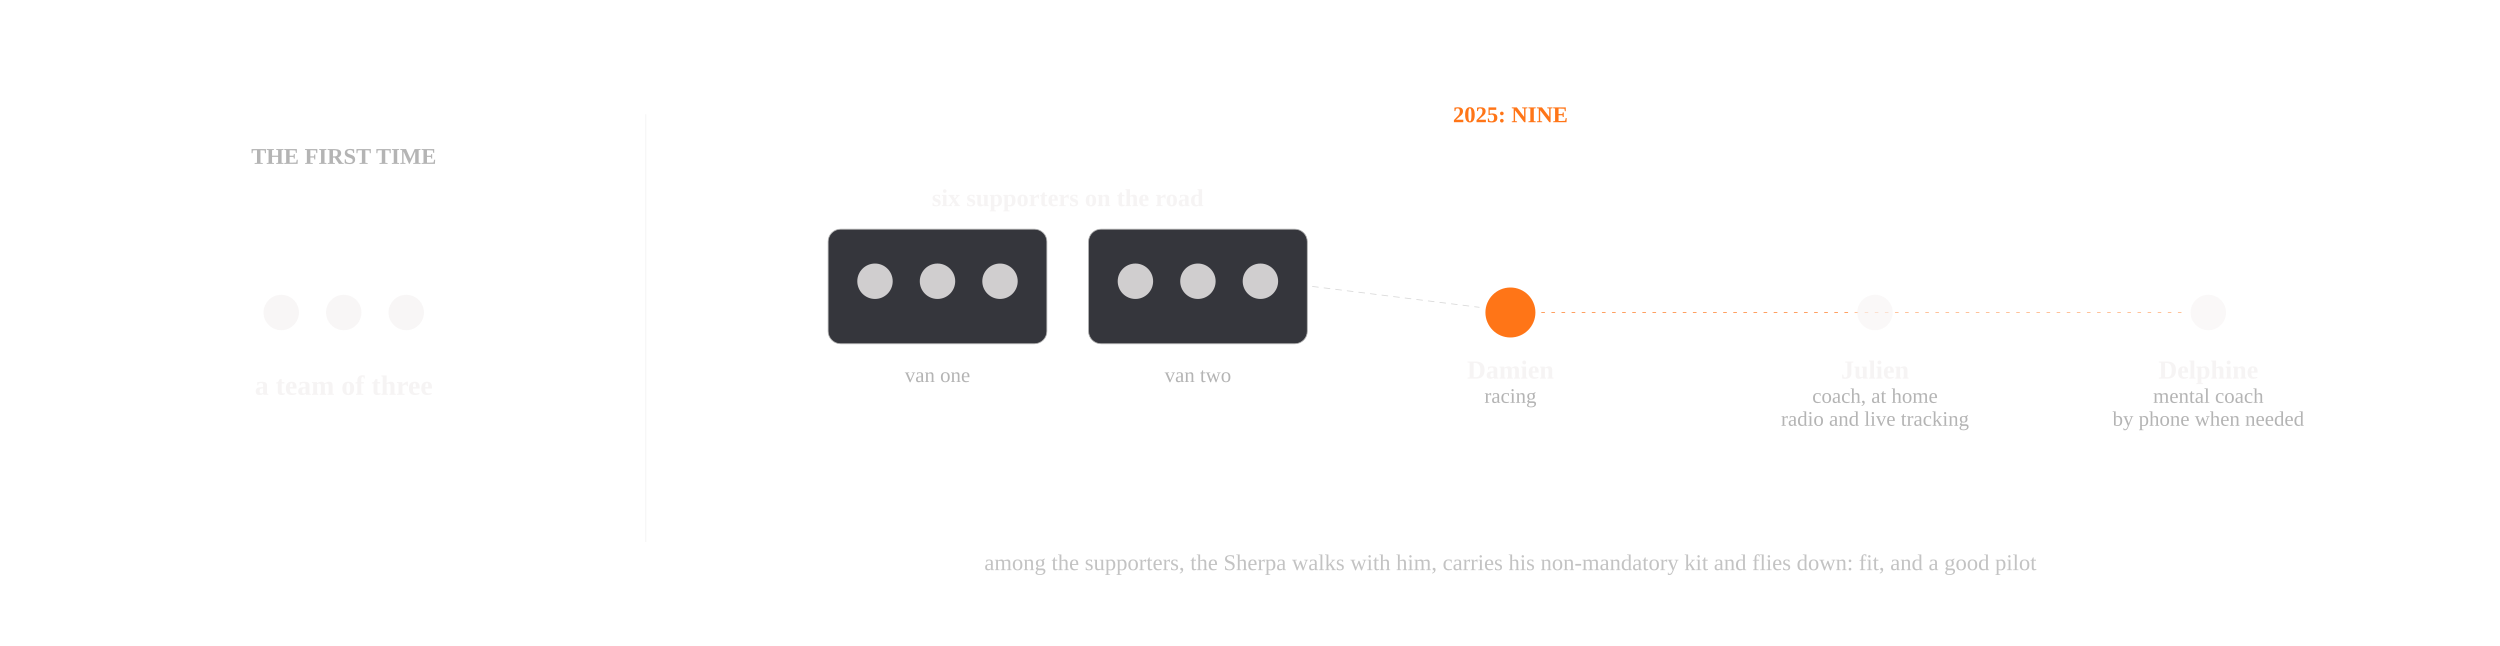
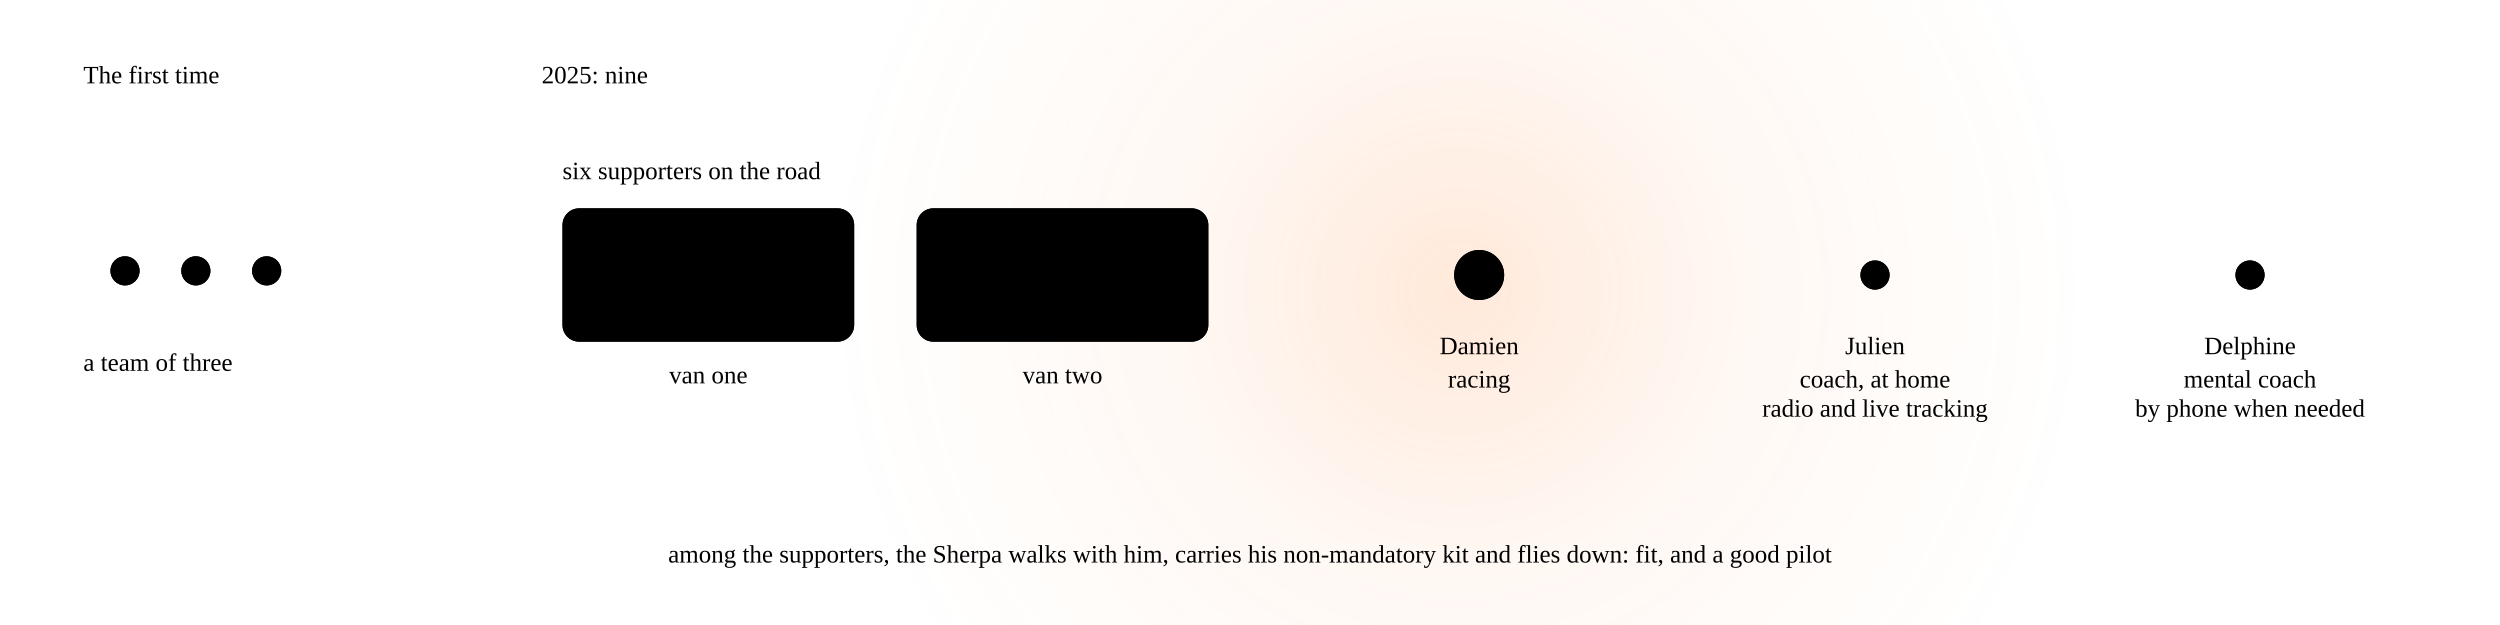
- <svg xmlns="http://www.w3.org/2000/svg" viewBox="0 0 2400 620">
-   <polyline points="620,110 620,520" fill="none" stroke="#b4b4b4" stroke-width="0.7" vector-effect="non-scaling-stroke" stroke-linejoin="round" stroke-opacity="0.2" stroke-linecap="round" />
-   <polyline points="1260,275 1420,295" fill="none" stroke="#b4b4b4" stroke-width="0.8" vector-effect="non-scaling-stroke" stroke-linejoin="round" stroke-opacity="0.5" stroke-dasharray="5.6 5.6" stroke-linecap="round" />
-   <polyline points="1480,300 1778,300" fill="none" stroke="var(--orange,#ff7517)" stroke-width="0.8" vector-effect="non-scaling-stroke" stroke-linejoin="round" stroke-opacity="0.5" stroke-dasharray="2.8 6.9" stroke-linecap="round" />
-   <polyline points="1480,300 2098,300" fill="none" stroke="var(--orange,#ff7517)" stroke-width="0.8" vector-effect="non-scaling-stroke" stroke-linejoin="round" stroke-opacity="0.5" stroke-dasharray="2.8 6.9" stroke-linecap="round" />
-   <rect x="795" y="220" width="210" height="110" rx="12" fill="#202127" fill-opacity="0.9" stroke="#b4b4b4" stroke-width="0.8" vector-effect="non-scaling-stroke" stroke-linejoin="round" stroke-opacity="0.9" />
-   <rect x="1045" y="220" width="210" height="110" rx="12" fill="#202127" fill-opacity="0.9" stroke="#b4b4b4" stroke-width="0.8" vector-effect="non-scaling-stroke" stroke-linejoin="round" stroke-opacity="0.9" />
-   <circle cx="270" cy="300" r="17" fill="var(--white,#f6f4f4)" fill-opacity="0.8" />
-   <circle cx="330" cy="300" r="17" fill="var(--white,#f6f4f4)" fill-opacity="0.8" />
-   <circle cx="390" cy="300" r="17" fill="var(--white,#f6f4f4)" fill-opacity="0.8" />
-   <circle cx="1450" cy="300" r="24" fill="var(--orange,#ff7517)" />
-   <circle cx="840" cy="270" r="17" fill="var(--white,#f6f4f4)" fill-opacity="0.8" />
-   <circle cx="900" cy="270" r="17" fill="var(--white,#f6f4f4)" fill-opacity="0.8" />
-   <circle cx="960" cy="270" r="17" fill="var(--white,#f6f4f4)" fill-opacity="0.8" />
-   <circle cx="1090" cy="270" r="17" fill="var(--white,#f6f4f4)" fill-opacity="0.8" />
-   <circle cx="1150" cy="270" r="17" fill="var(--white,#f6f4f4)" fill-opacity="0.8" />
-   <circle cx="1210" cy="270" r="17" fill="var(--white,#f6f4f4)" fill-opacity="0.8" />
-   <circle cx="1800" cy="300" r="17" fill="var(--white,#f6f4f4)" fill-opacity="0.6" />
-   <circle cx="2120" cy="300" r="17" fill="var(--white,#f6f4f4)" fill-opacity="0.6" />
-   <text x="330" y="150" text-anchor="middle" dominant-baseline="central" font-family="var(--font-body,'DM Sans',sans-serif)" font-size="21.7" font-weight="600" fill="#b4b4b4">THE FIRST TIME</text>
-   <text x="330" y="370" text-anchor="middle" dominant-baseline="central" font-family="var(--font-body,'DM Sans',sans-serif)" font-size="26.7" font-weight="600" fill="var(--white,#f6f4f4)">a team of three</text>
-   <text x="1450" y="110" text-anchor="middle" dominant-baseline="central" font-family="var(--font-body,'DM Sans',sans-serif)" font-size="21.7" font-weight="600" fill="var(--orange,#ff7517)">2025: NINE</text>
-   <text x="1450" y="355" text-anchor="middle" dominant-baseline="central" font-family="var(--font-body,'DM Sans',sans-serif)" font-size="25" font-weight="600" fill="var(--white,#f6f4f4)">Damien</text>
-   <text x="1450" y="380" text-anchor="middle" dominant-baseline="central" font-family="var(--font-body,'DM Sans',sans-serif)" font-size="20" font-weight="400" fill="#b4b4b4">racing</text>
-   <text x="900" y="360" text-anchor="middle" dominant-baseline="central" font-family="var(--font-body,'DM Sans',sans-serif)" font-size="20" font-weight="400" fill="#b4b4b4">van one</text>
-   <text x="1150" y="360" text-anchor="middle" dominant-baseline="central" font-family="var(--font-body,'DM Sans',sans-serif)" font-size="20" font-weight="400" fill="#b4b4b4">van two</text>
-   <text x="1025" y="190" text-anchor="middle" dominant-baseline="central" font-family="var(--font-body,'DM Sans',sans-serif)" font-size="23.4" font-weight="600" fill="var(--white,#f6f4f4)">six supporters on the road</text>
-   <text x="1800" y="355" text-anchor="middle" dominant-baseline="central" font-family="var(--font-body,'DM Sans',sans-serif)" font-size="25" font-weight="600" fill="var(--white,#f6f4f4)">Julien</text>
-   <text x="1800" y="380" text-anchor="middle" dominant-baseline="central" font-family="var(--font-body,'DM Sans',sans-serif)" font-size="20" font-weight="400" fill="#b4b4b4">coach, at home</text>
-   <text x="1800" y="402" text-anchor="middle" dominant-baseline="central" font-family="var(--font-body,'DM Sans',sans-serif)" font-size="20" font-weight="400" fill="#b4b4b4">radio and live tracking</text>
-   <text x="2120" y="355" text-anchor="middle" dominant-baseline="central" font-family="var(--font-body,'DM Sans',sans-serif)" font-size="25" font-weight="600" fill="var(--white,#f6f4f4)">Delphine</text>
-   <text x="2120" y="380" text-anchor="middle" dominant-baseline="central" font-family="var(--font-body,'DM Sans',sans-serif)" font-size="20" font-weight="400" fill="#b4b4b4">mental coach</text>
-   <text x="2120" y="402" text-anchor="middle" dominant-baseline="central" font-family="var(--font-body,'DM Sans',sans-serif)" font-size="20" font-weight="400" fill="#b4b4b4">by phone when needed</text>
-   <text x="1450" y="540" text-anchor="middle" dominant-baseline="central" font-family="var(--font-body,'DM Sans',sans-serif)" font-size="21.7" font-weight="400" fill="#b4b4b4" fill-opacity="0.8">among the supporters, the Sherpa walks with him, carries his non-mandatory kit and flies down: fit, and a good pilot</text>
+ <svg xmlns="http://www.w3.org/2000/svg" class="dk dk-cq-team" viewBox="0 0 1200 300" role="img" aria-labelledby="dk-cq-team-t dk-cq-team-d">
+   <defs>
+     <radialGradient id="dk-cq-team-glow">
+       <stop offset="0" stop-color="#ff7517" stop-opacity=".16" />
+       <stop offset=".45" stop-color="#ff7517" stop-opacity=".05" />
+       <stop offset="1" stop-color="#ff7517" stop-opacity="0" />
+     </radialGradient>
+   </defs>
+   <circle cx="700" cy="140" r="300" fill="url(#dk-cq-team-glow)" />
+   <text x="40" y="40" class="lab">The first time</text>
+   <path class="f" d="M53,130 a7,7 0 1,0 14,0 a7,7 0 1,0 -14,0" />
+   <path class="d" d="M53,130 a7,7 0 1,0 14,0 a7,7 0 1,0 -14,0" />
+   <circle class="fw" cx="60" cy="130" r="3.1" />
+   <path class="f" d="M87,130 a7,7 0 1,0 14,0 a7,7 0 1,0 -14,0" />
+   <path class="d" d="M87,130 a7,7 0 1,0 14,0 a7,7 0 1,0 -14,0" />
+   <circle class="fw" cx="94" cy="130" r="3.1" />
+   <path class="f" d="M121,130 a7,7 0 1,0 14,0 a7,7 0 1,0 -14,0" />
+   <path class="d" d="M121,130 a7,7 0 1,0 14,0 a7,7 0 1,0 -14,0" />
+   <circle class="fw" cx="128" cy="130" r="3.1" />
+   <text x="40" y="178" class="tv">a team of three</text>
+   <path class="g" d="M220,30 L220,250" />
+   <text x="260" y="40" class="val">2025: nine</text>
+   <path class="f" d="M278,100 h124 a8,8 0 0 1 8,8 v48 a8,8 0 0 1 -8,8 h-124 a8,8 0 0 1 -8,-8 v-48 a8,8 0 0 1 8,-8 Z" />
+   <path class="d" d="M278,100 h124 a8,8 0 0 1 8,8 v48 a8,8 0 0 1 -8,8 h-124 a8,8 0 0 1 -8,-8 v-48 a8,8 0 0 1 8,-8 Z" />
+   <path class="f" d="M293,132 a7,7 0 1,0 14,0 a7,7 0 1,0 -14,0" />
+   <path class="d" d="M293,132 a7,7 0 1,0 14,0 a7,7 0 1,0 -14,0" />
+   <circle class="fw" cx="300" cy="132" r="3.1" />
+   <path class="f" d="M333,132 a7,7 0 1,0 14,0 a7,7 0 1,0 -14,0" />
+   <path class="d" d="M333,132 a7,7 0 1,0 14,0 a7,7 0 1,0 -14,0" />
+   <circle class="fw" cx="340" cy="132" r="3.1" />
+   <path class="f" d="M373,132 a7,7 0 1,0 14,0 a7,7 0 1,0 -14,0" />
+   <path class="d" d="M373,132 a7,7 0 1,0 14,0 a7,7 0 1,0 -14,0" />
+   <circle class="fw" cx="380" cy="132" r="3.1" />
+   <text x="340" y="184" class="sub" text-anchor="middle">van one</text>
+   <path class="f" d="M448,100 h124 a8,8 0 0 1 8,8 v48 a8,8 0 0 1 -8,8 h-124 a8,8 0 0 1 -8,-8 v-48 a8,8 0 0 1 8,-8 Z" />
+   <path class="d" d="M448,100 h124 a8,8 0 0 1 8,8 v48 a8,8 0 0 1 -8,8 h-124 a8,8 0 0 1 -8,-8 v-48 a8,8 0 0 1 8,-8 Z" />
+   <path class="f" d="M463,132 a7,7 0 1,0 14,0 a7,7 0 1,0 -14,0" />
+   <path class="d" d="M463,132 a7,7 0 1,0 14,0 a7,7 0 1,0 -14,0" />
+   <circle class="fw" cx="470" cy="132" r="3.1" />
+   <path class="f" d="M503,132 a7,7 0 1,0 14,0 a7,7 0 1,0 -14,0" />
+   <path class="d" d="M503,132 a7,7 0 1,0 14,0 a7,7 0 1,0 -14,0" />
+   <circle class="fw" cx="510" cy="132" r="3.1" />
+   <path class="f" d="M543,132 a7,7 0 1,0 14,0 a7,7 0 1,0 -14,0" />
+   <path class="d" d="M543,132 a7,7 0 1,0 14,0 a7,7 0 1,0 -14,0" />
+   <circle class="fw" cx="550" cy="132" r="3.1" />
+   <text x="510" y="184" class="sub" text-anchor="middle">van two</text>
+   <text x="270" y="86" class="tv">six supporters on the road</text>
+   <path class="g" d="M590,132 L680,132" />
+   <path class="f" d="M698,132 a12,12 0 1,0 24,0 a12,12 0 1,0 -24,0" />
+   <path class="a" d="M698,132 a12,12 0 1,0 24,0 a12,12 0 1,0 -24,0" />
+   <circle class="fa" cx="710" cy="132" r="5.4" />
+   <text x="710" y="170" class="lab" text-anchor="middle">Damien</text>
+   <text x="710" y="186" class="sub" text-anchor="middle">racing</text>
+   <path class="g" d="M726,132 L890,132" />
+   <path class="f" d="M893,132 a7,7 0 1,0 14,0 a7,7 0 1,0 -14,0" />
+   <path class="d" d="M893,132 a7,7 0 1,0 14,0 a7,7 0 1,0 -14,0" />
+   <circle class="fw" cx="900" cy="132" r="3.1" />
+   <text x="900" y="170" class="lab" text-anchor="middle">Julien</text>
+   <text x="900" y="186" class="sub" text-anchor="middle">coach, at home</text>
+   <text x="900" y="200" class="sub" text-anchor="middle">radio and live tracking</text>
+   <path class="g" d="M726,132 L1070,132" />
+   <path class="f" d="M1073,132 a7,7 0 1,0 14,0 a7,7 0 1,0 -14,0" />
+   <path class="d" d="M1073,132 a7,7 0 1,0 14,0 a7,7 0 1,0 -14,0" />
+   <circle class="fw" cx="1080" cy="132" r="3.1" />
+   <text x="1080" y="170" class="lab" text-anchor="middle">Delphine</text>
+   <text x="1080" y="186" class="sub" text-anchor="middle">mental coach</text>
+   <text x="1080" y="200" class="sub" text-anchor="middle">by phone when needed</text>
+   <text x="600" y="270" class="sub" text-anchor="middle">among the supporters, the Sherpa walks with him, carries his non-mandatory kit and flies down: fit, and a good pilot</text>
</svg>
